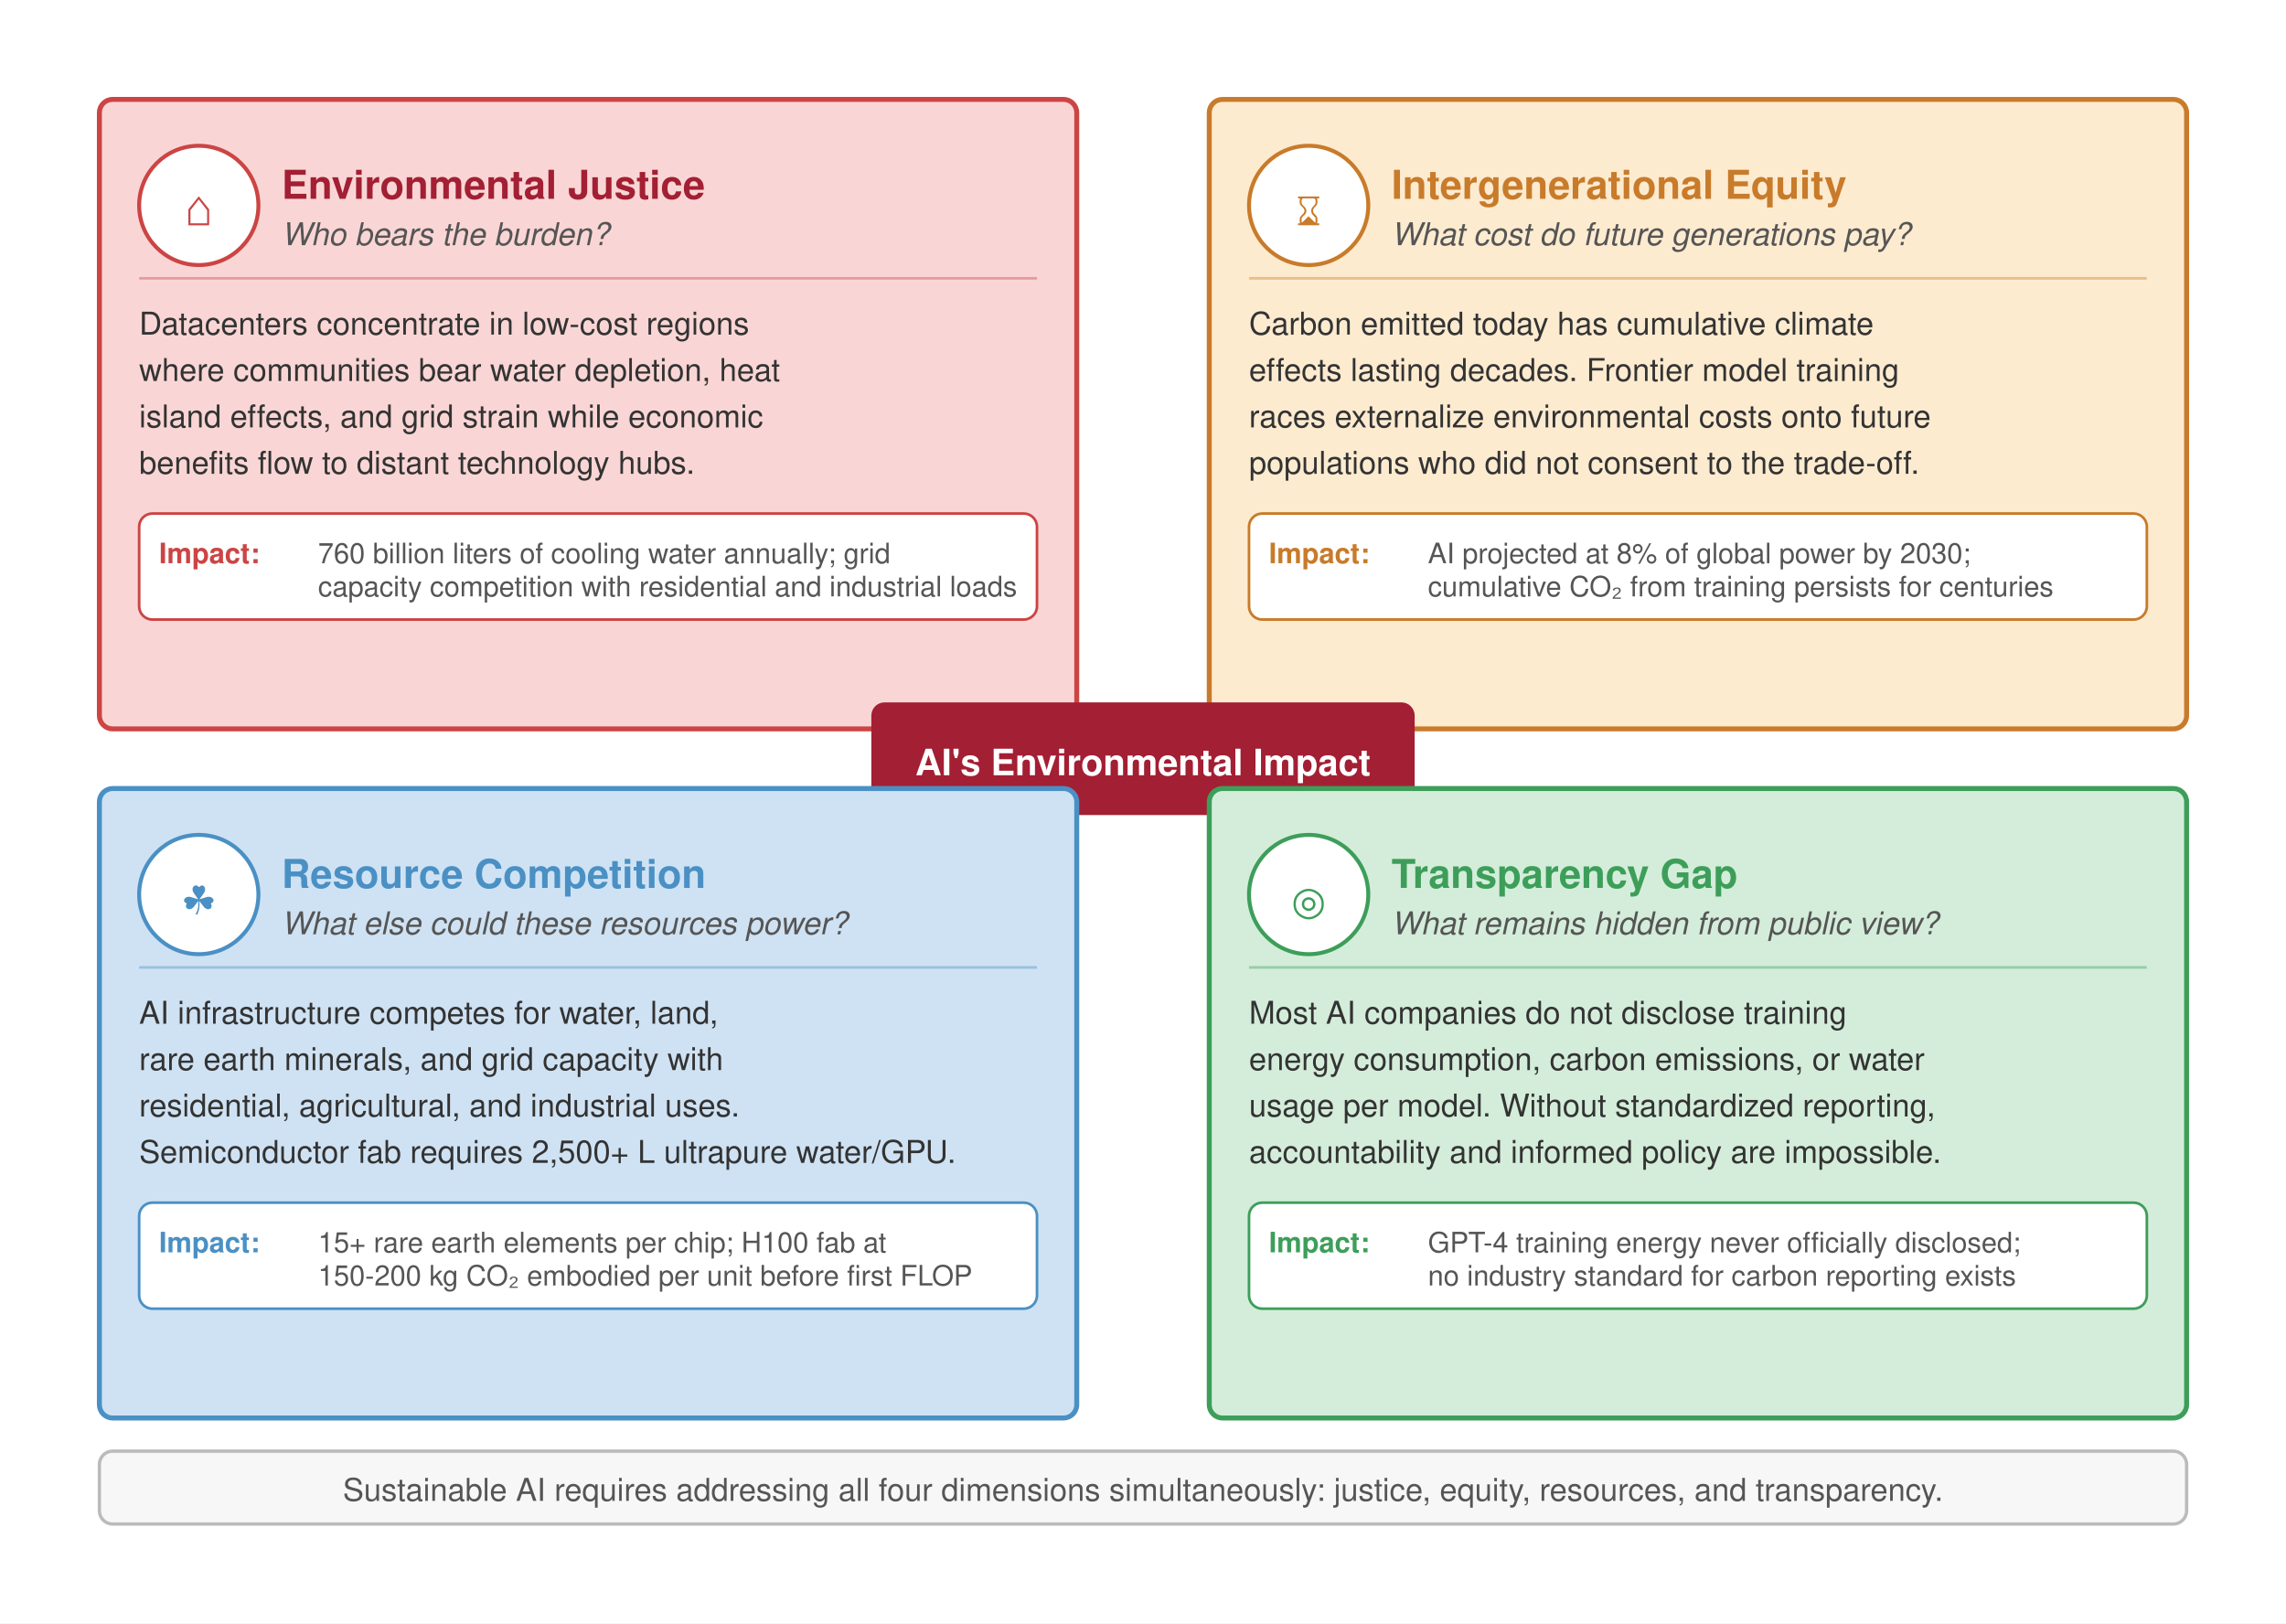
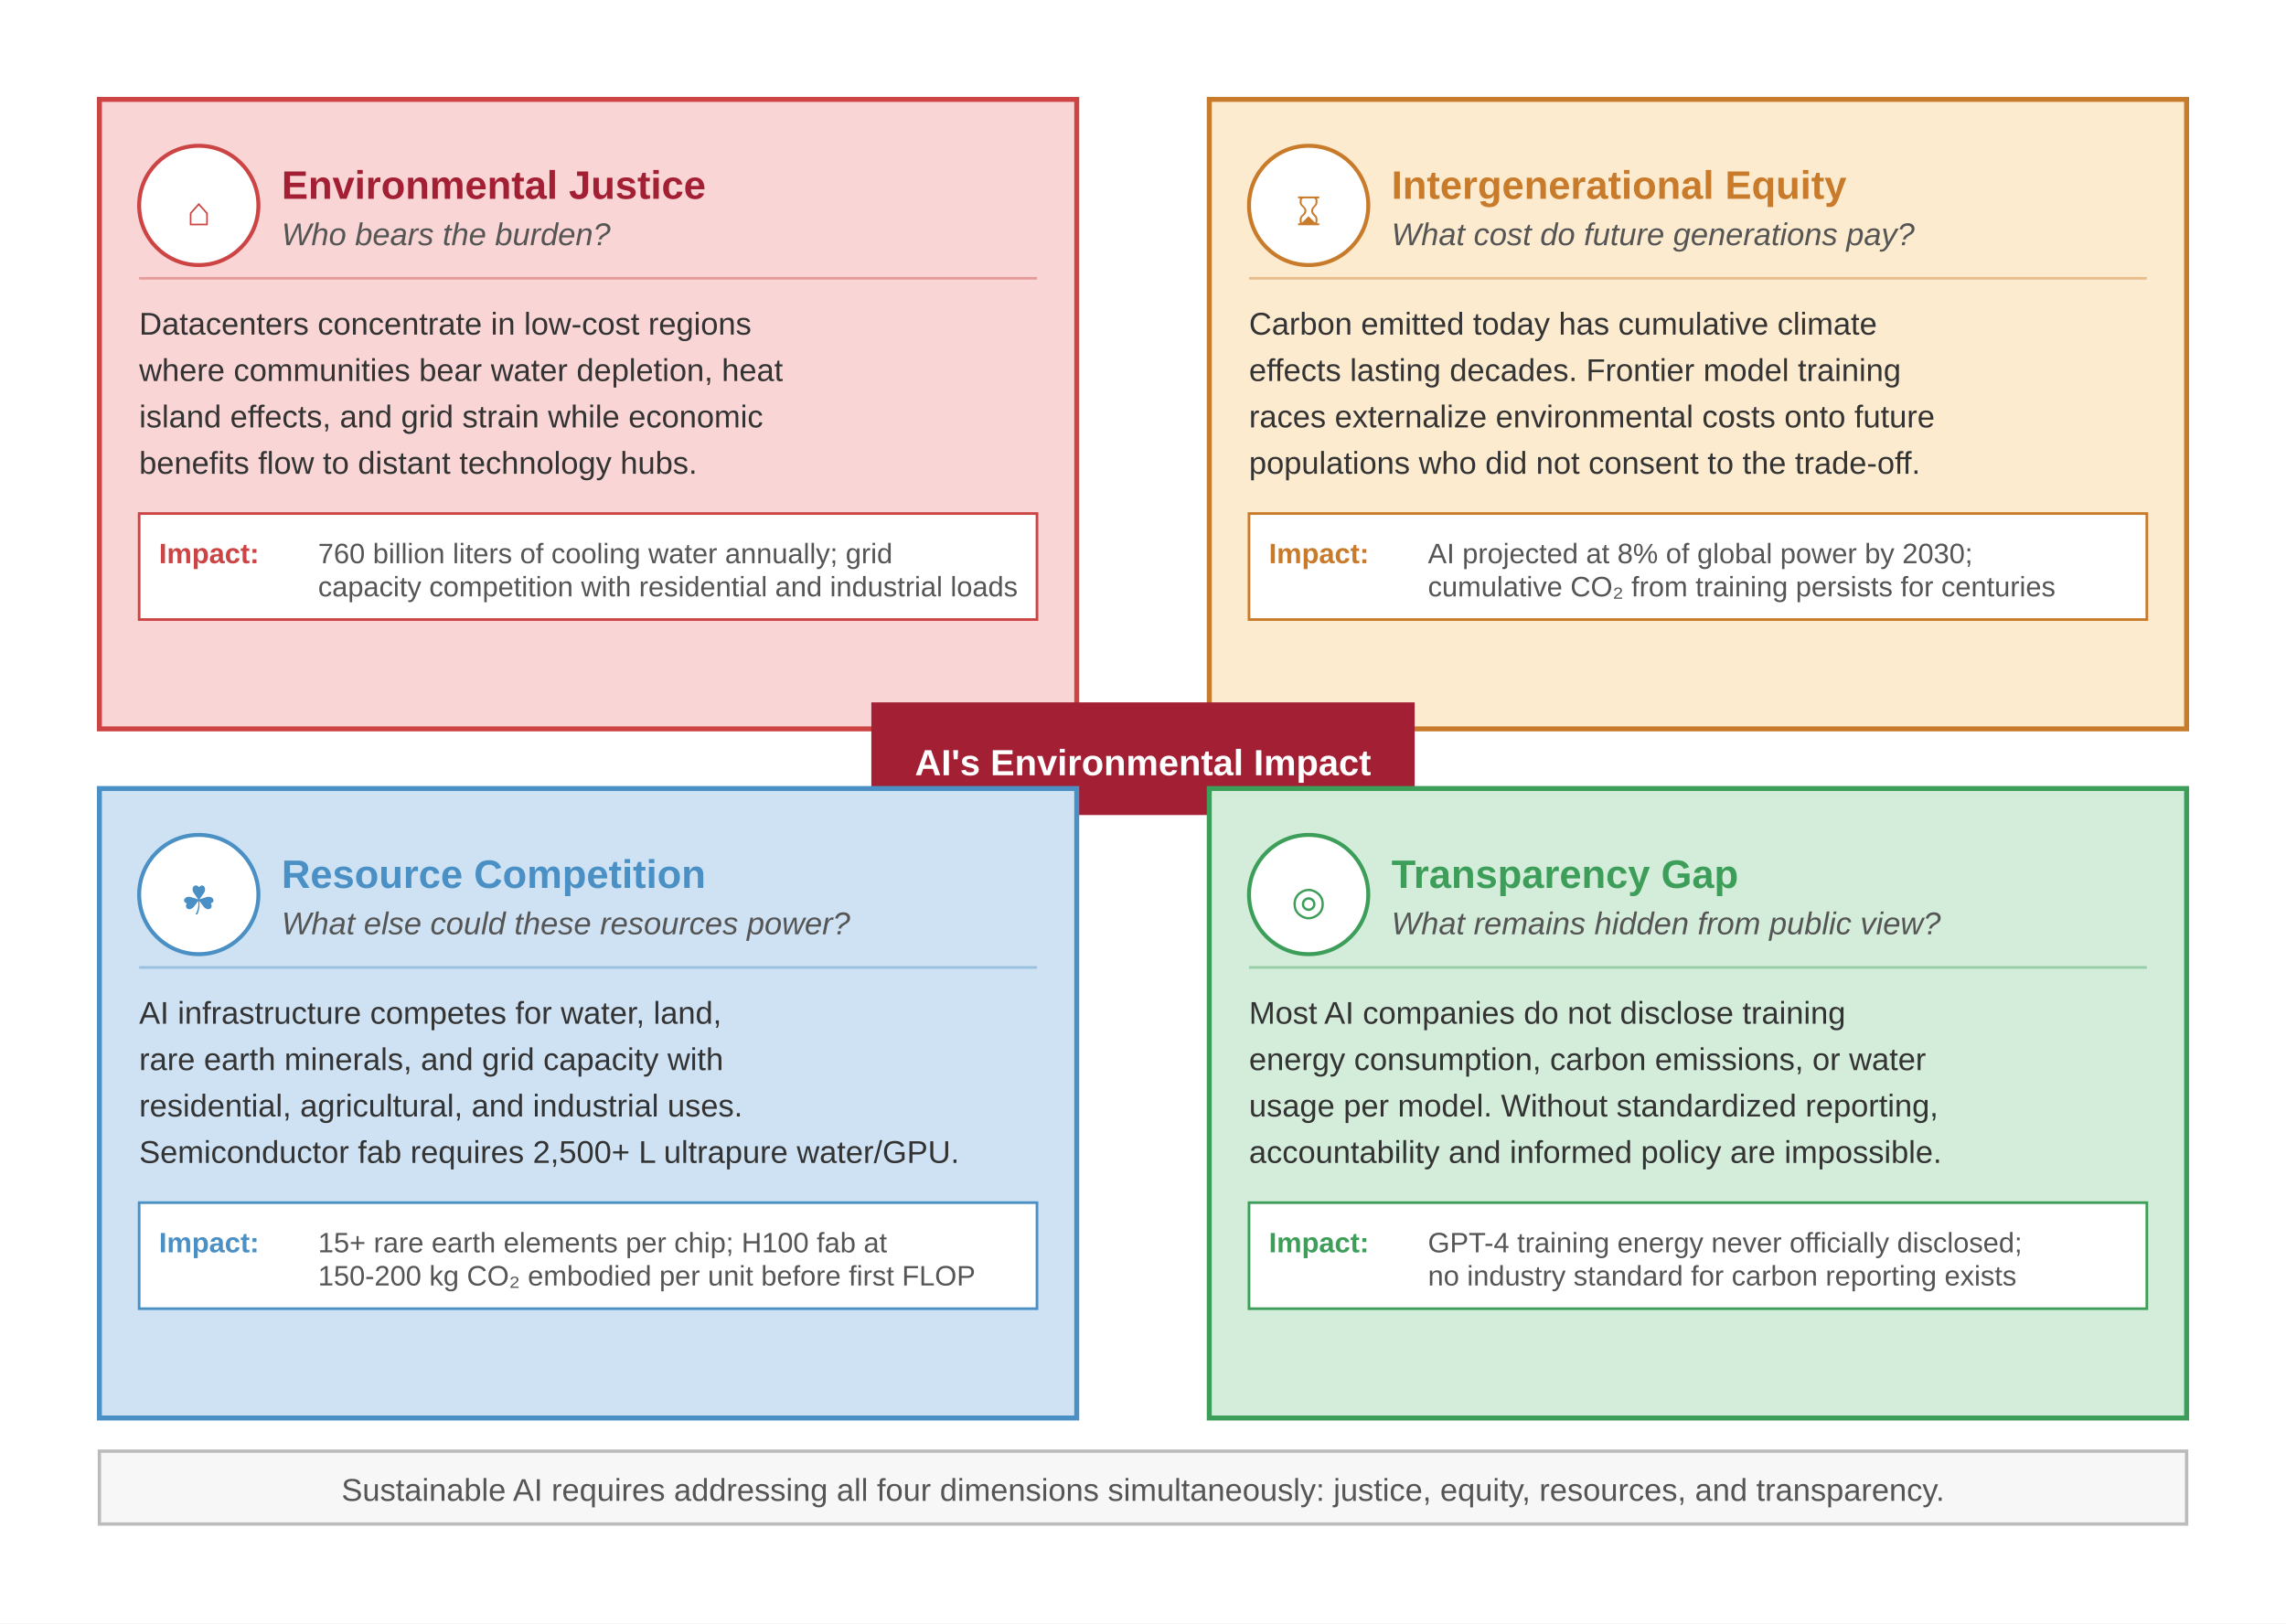
- <svg xmlns="http://www.w3.org/2000/svg" viewBox="0 0 690 490" font-family="Helvetica Neue, Helvetica, Arial, sans-serif">
+ <svg xmlns="http://www.w3.org/2000/svg" font-family="Arial, Helvetica, sans-serif" viewBox="0 0 690 490">
  <rect width="690" height="490" fill="#fff" />
  <defs>
    <marker id="arrow-ec" markerWidth="8" markerHeight="6" refX="7" refY="3" orient="auto">
      <path d="M0,0 L8,3 L0,6 Z" fill="#555" />
    </marker>
  </defs>
-   <rect x="30" y="30" width="295" height="190" fill="#f9d6d5" stroke="#c44" stroke-width="1.5" rx="4" />
+   <rect x="30" y="30" width="295" height="190" fill="#f9d6d5" stroke="#c44" stroke-width="1.5" />
  <circle cx="60" cy="62" r="18" fill="#fff" stroke="#c44" stroke-width="1.2" />
  <text x="60" y="68" text-anchor="middle" font-size="12" fill="#c44">⌂</text>
  <text x="85" y="60" font-size="12" font-weight="700" fill="#a31f34">Environmental Justice</text>
  <text x="85" y="74" font-size="9.5" fill="#555" font-style="italic">Who bears the burden?</text>
  <line x1="42" y1="84" x2="313" y2="84" stroke="#c44" stroke-width="0.8" stroke-opacity="0.4" />
  <text x="42" y="101" font-size="9.5" fill="#333">Datacenters concentrate in low-cost regions</text>
  <text x="42" y="115" font-size="9.5" fill="#333">where communities bear water depletion, heat</text>
  <text x="42" y="129" font-size="9.5" fill="#333">island effects, and grid strain while economic</text>
  <text x="42" y="143" font-size="9.5" fill="#333">benefits flow to distant technology hubs.</text>
-   <rect x="42" y="155" width="271" height="32" fill="#fff" stroke="#c44" stroke-width="0.8" rx="4" />
+   <rect x="42" y="155" width="271" height="32" fill="#fff" stroke="#c44" stroke-width="0.8" />
  <text x="48" y="170" font-size="8.5" font-weight="700" fill="#c44">Impact:</text>
  <text x="96" y="170" font-size="8.5" fill="#555">760 billion liters of cooling water annually; grid</text>
  <text x="96" y="180" font-size="8.5" fill="#555">capacity competition with residential and industrial loads</text>
-   <rect x="365" y="30" width="295" height="190" fill="#fdebd0" stroke="#c87b2a" stroke-width="1.5" rx="4" />
+   <rect x="365" y="30" width="295" height="190" fill="#fdebd0" stroke="#c87b2a" stroke-width="1.5" />
  <circle cx="395" cy="62" r="18" fill="#fff" stroke="#c87b2a" stroke-width="1.2" />
  <text x="395" y="68" text-anchor="middle" font-size="12" fill="#c87b2a">⌛</text>
  <text x="420" y="60" font-size="12" font-weight="700" fill="#c87b2a">Intergenerational Equity</text>
  <text x="420" y="74" font-size="9.5" fill="#555" font-style="italic">What cost do future generations pay?</text>
  <line x1="377" y1="84" x2="648" y2="84" stroke="#c87b2a" stroke-width="0.8" stroke-opacity="0.4" />
  <text x="377" y="101" font-size="9.5" fill="#333">Carbon emitted today has cumulative climate</text>
  <text x="377" y="115" font-size="9.5" fill="#333">effects lasting decades. Frontier model training</text>
  <text x="377" y="129" font-size="9.5" fill="#333">races externalize environmental costs onto future</text>
  <text x="377" y="143" font-size="9.5" fill="#333">populations who did not consent to the trade-off.</text>
-   <rect x="377" y="155" width="271" height="32" fill="#fff" stroke="#c87b2a" stroke-width="0.8" rx="4" />
+   <rect x="377" y="155" width="271" height="32" fill="#fff" stroke="#c87b2a" stroke-width="0.8" />
  <text x="383" y="170" font-size="8.5" font-weight="700" fill="#c87b2a">Impact:</text>
  <text x="431" y="170" font-size="8.5" fill="#555">AI projected at 8% of global power by 2030;</text>
  <text x="431" y="180" font-size="8.5" fill="#555">cumulative CO₂ from training persists for centuries</text>
-   <rect x="263" y="212" width="164" height="34" fill="#a31f34" rx="4" />
+   <rect x="263" y="212" width="164" height="34" fill="#a31f34" />
  <text x="345" y="234" text-anchor="middle" font-size="11" font-weight="700" fill="#fff">AI's Environmental Impact</text>
-   <rect x="30" y="238" width="295" height="190" fill="#cfe2f3" stroke="#4a90c4" stroke-width="1.5" rx="4" />
+   <rect x="30" y="238" width="295" height="190" fill="#cfe2f3" stroke="#4a90c4" stroke-width="1.5" />
  <circle cx="60" cy="270" r="18" fill="#fff" stroke="#4a90c4" stroke-width="1.2" />
  <text x="60" y="276" text-anchor="middle" font-size="12" fill="#4a90c4">☘</text>
  <text x="85" y="268" font-size="12" font-weight="700" fill="#4a90c4">Resource Competition</text>
  <text x="85" y="282" font-size="9.5" fill="#555" font-style="italic">What else could these resources power?</text>
  <line x1="42" y1="292" x2="313" y2="292" stroke="#4a90c4" stroke-width="0.8" stroke-opacity="0.4" />
  <text x="42" y="309" font-size="9.5" fill="#333">AI infrastructure competes for water, land,</text>
  <text x="42" y="323" font-size="9.5" fill="#333">rare earth minerals, and grid capacity with</text>
  <text x="42" y="337" font-size="9.5" fill="#333">residential, agricultural, and industrial uses.</text>
  <text x="42" y="351" font-size="9.5" fill="#333">Semiconductor fab requires 2,500+ L ultrapure water/GPU.</text>
-   <rect x="42" y="363" width="271" height="32" fill="#fff" stroke="#4a90c4" stroke-width="0.8" rx="4" />
+   <rect x="42" y="363" width="271" height="32" fill="#fff" stroke="#4a90c4" stroke-width="0.8" />
  <text x="48" y="378" font-size="8.5" font-weight="700" fill="#4a90c4">Impact:</text>
  <text x="96" y="378" font-size="8.5" fill="#555">15+ rare earth elements per chip; H100 fab at</text>
  <text x="96" y="388" font-size="8.5" fill="#555">150-200 kg CO₂ embodied per unit before first FLOP</text>
-   <rect x="365" y="238" width="295" height="190" fill="#d4edda" stroke="#3d9e5a" stroke-width="1.5" rx="4" />
+   <rect x="365" y="238" width="295" height="190" fill="#d4edda" stroke="#3d9e5a" stroke-width="1.5" />
  <circle cx="395" cy="270" r="18" fill="#fff" stroke="#3d9e5a" stroke-width="1.2" />
  <text x="395" y="276" text-anchor="middle" font-size="12" fill="#3d9e5a">◎</text>
  <text x="420" y="268" font-size="12" font-weight="700" fill="#3d9e5a">Transparency Gap</text>
  <text x="420" y="282" font-size="9.5" fill="#555" font-style="italic">What remains hidden from public view?</text>
  <line x1="377" y1="292" x2="648" y2="292" stroke="#3d9e5a" stroke-width="0.8" stroke-opacity="0.4" />
  <text x="377" y="309" font-size="9.5" fill="#333">Most AI companies do not disclose training</text>
  <text x="377" y="323" font-size="9.5" fill="#333">energy consumption, carbon emissions, or water</text>
  <text x="377" y="337" font-size="9.5" fill="#333">usage per model. Without standardized reporting,</text>
  <text x="377" y="351" font-size="9.5" fill="#333">accountability and informed policy are impossible.</text>
-   <rect x="377" y="363" width="271" height="32" fill="#fff" stroke="#3d9e5a" stroke-width="0.8" rx="4" />
+   <rect x="377" y="363" width="271" height="32" fill="#fff" stroke="#3d9e5a" stroke-width="0.8" />
  <text x="383" y="378" font-size="8.5" font-weight="700" fill="#3d9e5a">Impact:</text>
  <text x="431" y="378" font-size="8.5" fill="#555">GPT-4 training energy never officially disclosed;</text>
  <text x="431" y="388" font-size="8.5" fill="#555">no industry standard for carbon reporting exists</text>
-   <rect x="30" y="438" width="630" height="22" fill="#f7f7f7" stroke="#bbb" stroke-width="1" rx="4" />
+   <rect x="30" y="438" width="630" height="22" fill="#f7f7f7" stroke="#bbb" stroke-width="1" />
  <text x="345" y="453" text-anchor="middle" font-size="9.5" fill="#555">Sustainable AI requires addressing all four dimensions simultaneously: justice, equity, resources, and transparency.</text>
</svg>
